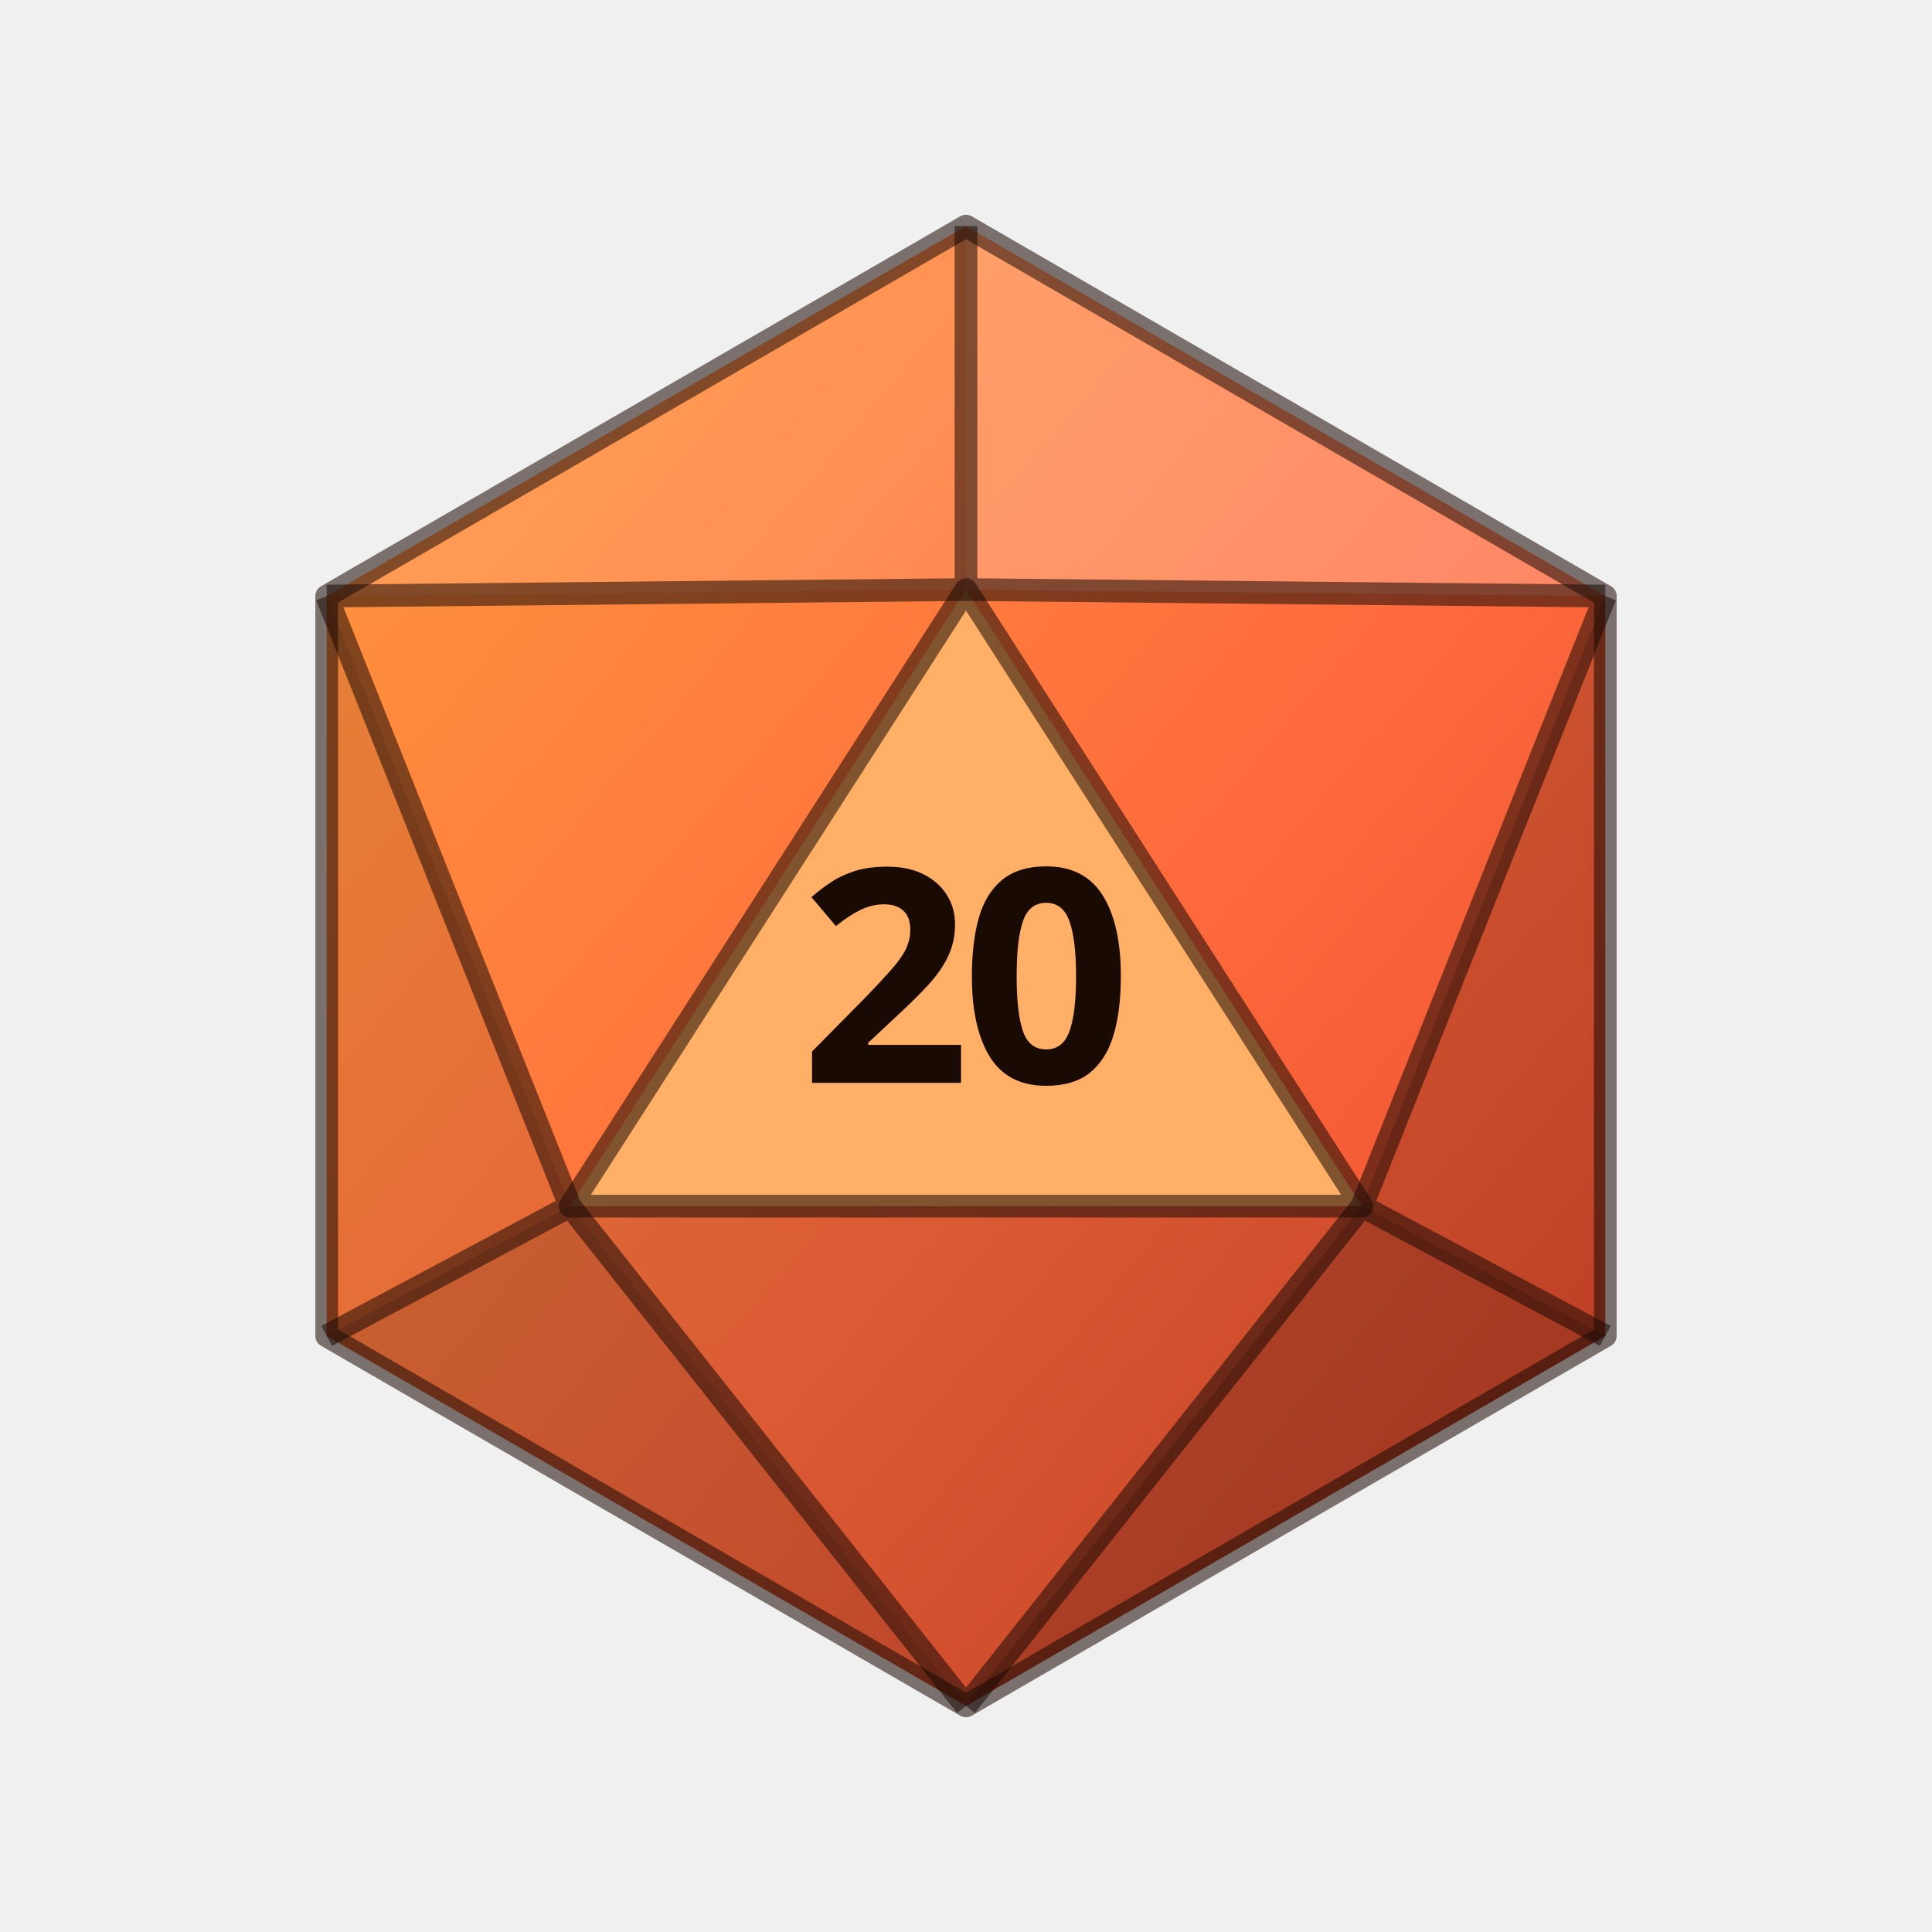
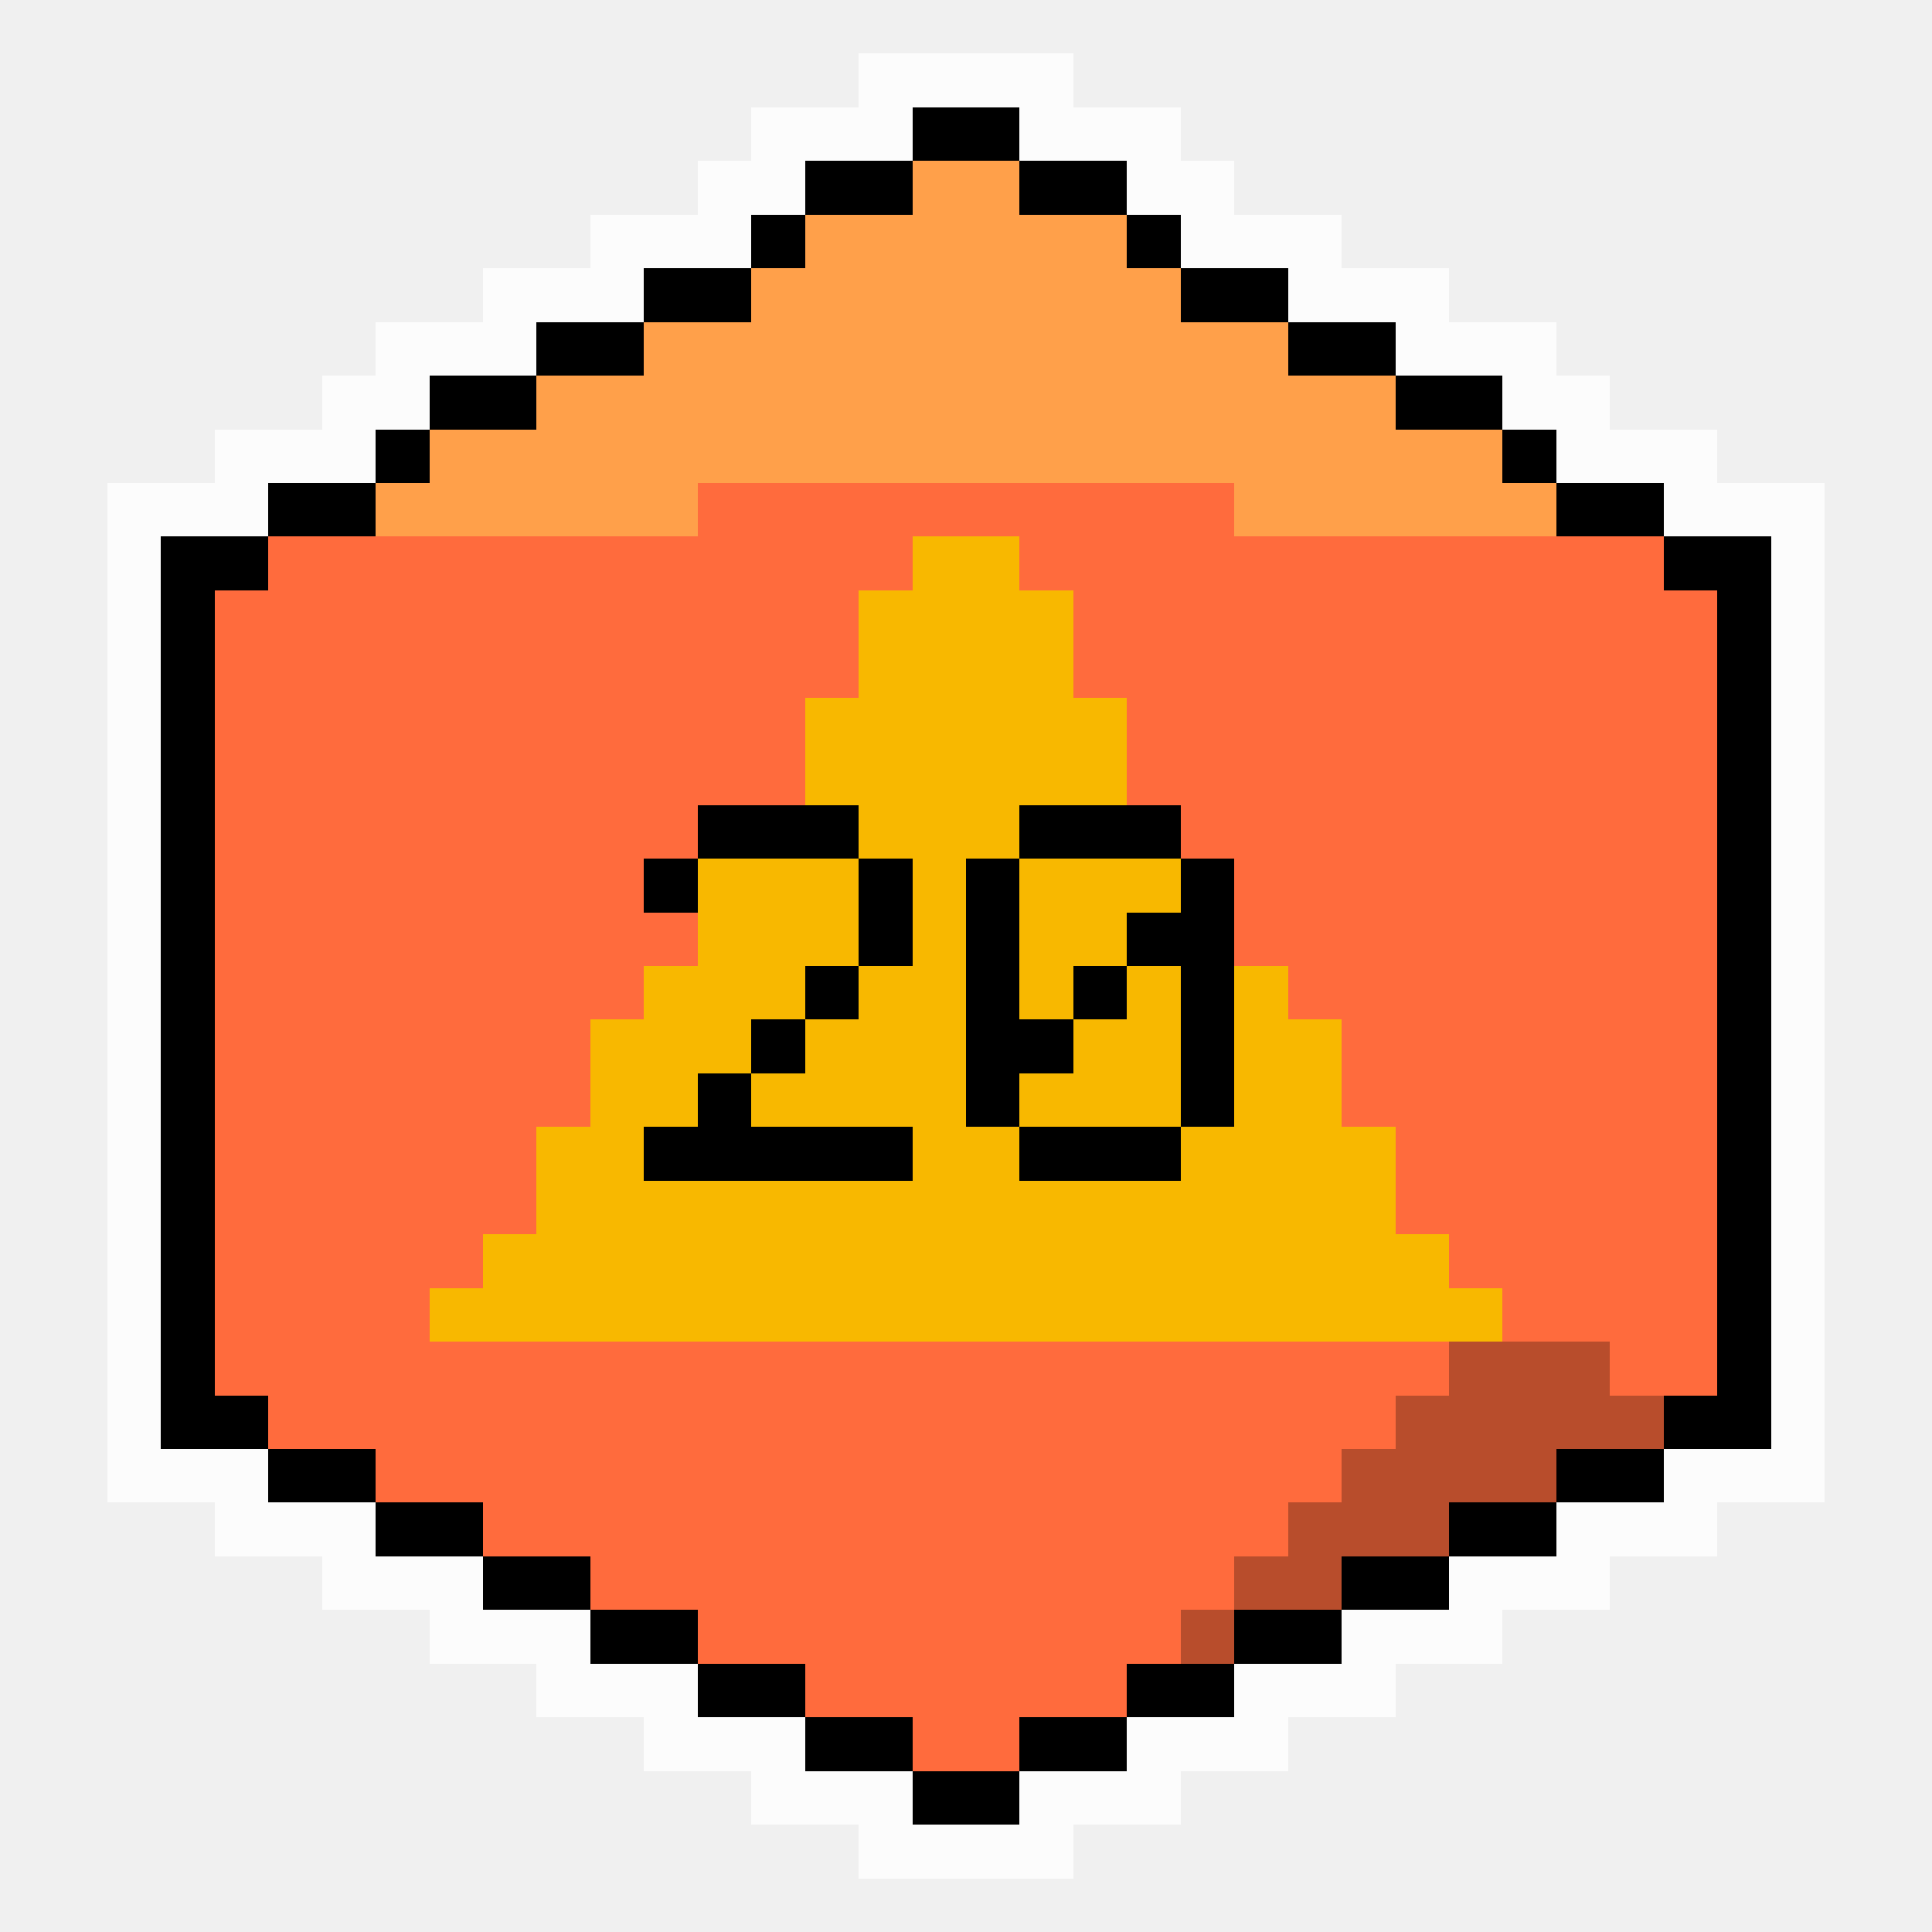
- <svg xmlns="http://www.w3.org/2000/svg" viewBox="0 0 512 512">
-   <defs>
-     <linearGradient id="bg" x1="0" y1="0" x2="1" y2="1">
-       <stop offset="0" stop-color="#1b1d24" />
-       <stop offset="1" stop-color="#0e0f13" />
-     </linearGradient>
-     <linearGradient id="die" x1="0" y1="0" x2="1" y2="1">
-       <stop offset="0" stop-color="#ff9a3d" />
-       <stop offset=".55" stop-color="#ff6b3d" />
-       <stop offset="1" stop-color="#e2452a" />
-     </linearGradient>
-     <radialGradient id="glow" cx=".5" cy=".42" r=".55">
-       <stop offset="0" stop-color="#ff6b3d" stop-opacity=".35" />
-       <stop offset="1" stop-color="#ff6b3d" stop-opacity="0" />
-     </radialGradient>
-   </defs>
-   <rect width="512" height="512" fill="none" />
-   <g transform="translate(256 256) scale(.86) translate(-256 -256)">
-     <polygon points="256,28 453,142 453,370 256,484 59,370 59,142" fill="url(#die)" />
-     <polygon points="256,28 453,142 256,140" fill="#ffffff" opacity=".22" />
-     <polygon points="256,28 59,142 256,140" fill="#ffffff" opacity=".12" />
-     <polygon points="59,142 59,370 134,330" fill="#000000" opacity=".10" />
-     <polygon points="453,142 453,370 378,330" fill="#000000" opacity=".18" />
-     <polygon points="59,370 256,484 134,330" fill="#000000" opacity=".22" />
-     <polygon points="453,370 256,484 378,330" fill="#000000" opacity=".30" />
-     <polygon points="134,330 378,330 256,484" fill="#000000" opacity=".14" />
-     <polygon points="256,140 378,330 134,330" fill="#ffb066" />
-     <g fill="none" stroke="#1a0a04" stroke-opacity=".55" stroke-width="7" stroke-linejoin="round">
-       <polygon points="256,28 453,142 453,370 256,484 59,370 59,142" />
-       <polygon points="256,140 378,330 134,330" />
-       <path d="M256 28 256 140 M453 142 256 140 M59 142 256 140 M453 142 378 330 M59 142 134 330 M453 370 378 330 M59 370 134 330 M256 484 378 330 M256 484 134 330" />
-     </g>
-     <text x="256" y="292" text-anchor="middle" font-family="Bricolage Grotesque, Arial Black, sans-serif" font-weight="800" font-size="92" fill="#1a0a04" letter-spacing="-3">20</text>
-   </g>
+ <svg xmlns="http://www.w3.org/2000/svg" viewBox="0 0 36 36" shape-rendering="crispEdges">
+   <path fill="#fcfcfc" d="M16 1h1v1h-1zM17 1h1v1h-1zM18 1h1v1h-1zM19 1h1v1h-1zM14 2h1v1h-1zM15 2h1v1h-1zM16 2h1v1h-1zM19 2h1v1h-1zM20 2h1v1h-1zM21 2h1v1h-1zM13 3h1v1h-1zM14 3h1v1h-1zM21 3h1v1h-1zM22 3h1v1h-1zM11 4h1v1h-1zM12 4h1v1h-1zM13 4h1v1h-1zM22 4h1v1h-1zM23 4h1v1h-1zM24 4h1v1h-1zM9 5h1v1h-1zM10 5h1v1h-1zM11 5h1v1h-1zM24 5h1v1h-1zM25 5h1v1h-1zM26 5h1v1h-1zM7 6h1v1h-1zM8 6h1v1h-1zM9 6h1v1h-1zM26 6h1v1h-1zM27 6h1v1h-1zM28 6h1v1h-1zM6 7h1v1h-1zM7 7h1v1h-1zM28 7h1v1h-1zM29 7h1v1h-1zM4 8h1v1h-1zM5 8h1v1h-1zM6 8h1v1h-1zM29 8h1v1h-1zM30 8h1v1h-1zM31 8h1v1h-1zM2 9h1v1h-1zM3 9h1v1h-1zM4 9h1v1h-1zM31 9h1v1h-1zM32 9h1v1h-1zM33 9h1v1h-1zM2 10h1v1h-1zM33 10h1v1h-1zM2 11h1v1h-1zM33 11h1v1h-1zM2 12h1v1h-1zM33 12h1v1h-1zM2 13h1v1h-1zM33 13h1v1h-1zM2 14h1v1h-1zM33 14h1v1h-1zM2 15h1v1h-1zM33 15h1v1h-1zM2 16h1v1h-1zM33 16h1v1h-1zM2 17h1v1h-1zM33 17h1v1h-1zM2 18h1v1h-1zM33 18h1v1h-1zM2 19h1v1h-1zM33 19h1v1h-1zM2 20h1v1h-1zM33 20h1v1h-1zM2 21h1v1h-1zM33 21h1v1h-1zM2 22h1v1h-1zM33 22h1v1h-1zM2 23h1v1h-1zM33 23h1v1h-1zM2 24h1v1h-1zM33 24h1v1h-1zM2 25h1v1h-1zM33 25h1v1h-1zM2 26h1v1h-1zM33 26h1v1h-1zM2 27h1v1h-1zM3 27h1v1h-1zM4 27h1v1h-1zM31 27h1v1h-1zM32 27h1v1h-1zM33 27h1v1h-1zM4 28h1v1h-1zM5 28h1v1h-1zM6 28h1v1h-1zM29 28h1v1h-1zM30 28h1v1h-1zM31 28h1v1h-1zM6 29h1v1h-1zM7 29h1v1h-1zM8 29h1v1h-1zM27 29h1v1h-1zM28 29h1v1h-1zM29 29h1v1h-1zM8 30h1v1h-1zM9 30h1v1h-1zM10 30h1v1h-1zM25 30h1v1h-1zM26 30h1v1h-1zM27 30h1v1h-1zM10 31h1v1h-1zM11 31h1v1h-1zM12 31h1v1h-1zM23 31h1v1h-1zM24 31h1v1h-1zM25 31h1v1h-1zM12 32h1v1h-1zM13 32h1v1h-1zM14 32h1v1h-1zM21 32h1v1h-1zM22 32h1v1h-1zM23 32h1v1h-1zM14 33h1v1h-1zM15 33h1v1h-1zM16 33h1v1h-1zM19 33h1v1h-1zM20 33h1v1h-1zM21 33h1v1h-1zM16 34h1v1h-1zM17 34h1v1h-1zM18 34h1v1h-1zM19 34h1v1h-1z" />
+   <path fill="#ffa04a" d="M17 3h1v1h-1zM18 3h1v1h-1zM15 4h1v1h-1zM16 4h1v1h-1zM17 4h1v1h-1zM18 4h1v1h-1zM19 4h1v1h-1zM20 4h1v1h-1zM14 5h1v1h-1zM15 5h1v1h-1zM16 5h1v1h-1zM17 5h1v1h-1zM18 5h1v1h-1zM19 5h1v1h-1zM20 5h1v1h-1zM21 5h1v1h-1zM12 6h1v1h-1zM13 6h1v1h-1zM14 6h1v1h-1zM15 6h1v1h-1zM16 6h1v1h-1zM17 6h1v1h-1zM18 6h1v1h-1zM19 6h1v1h-1zM20 6h1v1h-1zM21 6h1v1h-1zM22 6h1v1h-1zM23 6h1v1h-1zM10 7h1v1h-1zM11 7h1v1h-1zM12 7h1v1h-1zM13 7h1v1h-1zM14 7h1v1h-1zM15 7h1v1h-1zM16 7h1v1h-1zM17 7h1v1h-1zM18 7h1v1h-1zM19 7h1v1h-1zM20 7h1v1h-1zM21 7h1v1h-1zM22 7h1v1h-1zM23 7h1v1h-1zM24 7h1v1h-1zM25 7h1v1h-1zM8 8h1v1h-1zM9 8h1v1h-1zM10 8h1v1h-1zM11 8h1v1h-1zM12 8h1v1h-1zM13 8h1v1h-1zM14 8h1v1h-1zM15 8h1v1h-1zM16 8h1v1h-1zM17 8h1v1h-1zM18 8h1v1h-1zM19 8h1v1h-1zM20 8h1v1h-1zM21 8h1v1h-1zM22 8h1v1h-1zM23 8h1v1h-1zM24 8h1v1h-1zM25 8h1v1h-1zM26 8h1v1h-1zM27 8h1v1h-1zM7 9h1v1h-1zM8 9h1v1h-1zM9 9h1v1h-1zM10 9h1v1h-1zM11 9h1v1h-1zM12 9h1v1h-1zM23 9h1v1h-1zM24 9h1v1h-1zM25 9h1v1h-1zM26 9h1v1h-1zM27 9h1v1h-1zM28 9h1v1h-1z" />
+   <path fill="#ff6b3d" d="M13 9h1v1h-1zM14 9h1v1h-1zM15 9h1v1h-1zM16 9h1v1h-1zM17 9h1v1h-1zM18 9h1v1h-1zM19 9h1v1h-1zM20 9h1v1h-1zM21 9h1v1h-1zM22 9h1v1h-1zM5 10h1v1h-1zM6 10h1v1h-1zM7 10h1v1h-1zM8 10h1v1h-1zM9 10h1v1h-1zM10 10h1v1h-1zM11 10h1v1h-1zM12 10h1v1h-1zM13 10h1v1h-1zM14 10h1v1h-1zM15 10h1v1h-1zM16 10h1v1h-1zM19 10h1v1h-1zM20 10h1v1h-1zM21 10h1v1h-1zM22 10h1v1h-1zM23 10h1v1h-1zM24 10h1v1h-1zM25 10h1v1h-1zM26 10h1v1h-1zM27 10h1v1h-1zM28 10h1v1h-1zM29 10h1v1h-1zM30 10h1v1h-1zM4 11h1v1h-1zM5 11h1v1h-1zM6 11h1v1h-1zM7 11h1v1h-1zM8 11h1v1h-1zM9 11h1v1h-1zM10 11h1v1h-1zM11 11h1v1h-1zM12 11h1v1h-1zM13 11h1v1h-1zM14 11h1v1h-1zM15 11h1v1h-1zM20 11h1v1h-1zM21 11h1v1h-1zM22 11h1v1h-1zM23 11h1v1h-1zM24 11h1v1h-1zM25 11h1v1h-1zM26 11h1v1h-1zM27 11h1v1h-1zM28 11h1v1h-1zM29 11h1v1h-1zM30 11h1v1h-1zM31 11h1v1h-1zM4 12h1v1h-1zM5 12h1v1h-1zM6 12h1v1h-1zM7 12h1v1h-1zM8 12h1v1h-1zM9 12h1v1h-1zM10 12h1v1h-1zM11 12h1v1h-1zM12 12h1v1h-1zM13 12h1v1h-1zM14 12h1v1h-1zM15 12h1v1h-1zM20 12h1v1h-1zM21 12h1v1h-1zM22 12h1v1h-1zM23 12h1v1h-1zM24 12h1v1h-1zM25 12h1v1h-1zM26 12h1v1h-1zM27 12h1v1h-1zM28 12h1v1h-1zM29 12h1v1h-1zM30 12h1v1h-1zM31 12h1v1h-1zM4 13h1v1h-1zM5 13h1v1h-1zM6 13h1v1h-1zM7 13h1v1h-1zM8 13h1v1h-1zM9 13h1v1h-1zM10 13h1v1h-1zM11 13h1v1h-1zM12 13h1v1h-1zM13 13h1v1h-1zM14 13h1v1h-1zM21 13h1v1h-1zM22 13h1v1h-1zM23 13h1v1h-1zM24 13h1v1h-1zM25 13h1v1h-1zM26 13h1v1h-1zM27 13h1v1h-1zM28 13h1v1h-1zM29 13h1v1h-1zM30 13h1v1h-1zM31 13h1v1h-1zM4 14h1v1h-1zM5 14h1v1h-1zM6 14h1v1h-1zM7 14h1v1h-1zM8 14h1v1h-1zM9 14h1v1h-1zM10 14h1v1h-1zM11 14h1v1h-1zM12 14h1v1h-1zM13 14h1v1h-1zM14 14h1v1h-1zM21 14h1v1h-1zM22 14h1v1h-1zM23 14h1v1h-1zM24 14h1v1h-1zM25 14h1v1h-1zM26 14h1v1h-1zM27 14h1v1h-1zM28 14h1v1h-1zM29 14h1v1h-1zM30 14h1v1h-1zM31 14h1v1h-1zM4 15h1v1h-1zM5 15h1v1h-1zM6 15h1v1h-1zM7 15h1v1h-1zM8 15h1v1h-1zM9 15h1v1h-1zM10 15h1v1h-1zM11 15h1v1h-1zM12 15h1v1h-1zM22 15h1v1h-1zM23 15h1v1h-1zM24 15h1v1h-1zM25 15h1v1h-1zM26 15h1v1h-1zM27 15h1v1h-1zM28 15h1v1h-1zM29 15h1v1h-1zM30 15h1v1h-1zM31 15h1v1h-1zM4 16h1v1h-1zM5 16h1v1h-1zM6 16h1v1h-1zM7 16h1v1h-1zM8 16h1v1h-1zM9 16h1v1h-1zM10 16h1v1h-1zM11 16h1v1h-1zM23 16h1v1h-1zM24 16h1v1h-1zM25 16h1v1h-1zM26 16h1v1h-1zM27 16h1v1h-1zM28 16h1v1h-1zM29 16h1v1h-1zM30 16h1v1h-1zM31 16h1v1h-1zM4 17h1v1h-1zM5 17h1v1h-1zM6 17h1v1h-1zM7 17h1v1h-1zM8 17h1v1h-1zM9 17h1v1h-1zM10 17h1v1h-1zM11 17h1v1h-1zM12 17h1v1h-1zM23 17h1v1h-1zM24 17h1v1h-1zM25 17h1v1h-1zM26 17h1v1h-1zM27 17h1v1h-1zM28 17h1v1h-1zM29 17h1v1h-1zM30 17h1v1h-1zM31 17h1v1h-1zM4 18h1v1h-1zM5 18h1v1h-1zM6 18h1v1h-1zM7 18h1v1h-1zM8 18h1v1h-1zM9 18h1v1h-1zM10 18h1v1h-1zM11 18h1v1h-1zM24 18h1v1h-1zM25 18h1v1h-1zM26 18h1v1h-1zM27 18h1v1h-1zM28 18h1v1h-1zM29 18h1v1h-1zM30 18h1v1h-1zM31 18h1v1h-1zM4 19h1v1h-1zM5 19h1v1h-1zM6 19h1v1h-1zM7 19h1v1h-1zM8 19h1v1h-1zM9 19h1v1h-1zM10 19h1v1h-1zM25 19h1v1h-1zM26 19h1v1h-1zM27 19h1v1h-1zM28 19h1v1h-1zM29 19h1v1h-1zM30 19h1v1h-1zM31 19h1v1h-1zM4 20h1v1h-1zM5 20h1v1h-1zM6 20h1v1h-1zM7 20h1v1h-1zM8 20h1v1h-1zM9 20h1v1h-1zM10 20h1v1h-1zM25 20h1v1h-1zM26 20h1v1h-1zM27 20h1v1h-1zM28 20h1v1h-1zM29 20h1v1h-1zM30 20h1v1h-1zM31 20h1v1h-1zM4 21h1v1h-1zM5 21h1v1h-1zM6 21h1v1h-1zM7 21h1v1h-1zM8 21h1v1h-1zM9 21h1v1h-1zM26 21h1v1h-1zM27 21h1v1h-1zM28 21h1v1h-1zM29 21h1v1h-1zM30 21h1v1h-1zM31 21h1v1h-1zM4 22h1v1h-1zM5 22h1v1h-1zM6 22h1v1h-1zM7 22h1v1h-1zM8 22h1v1h-1zM9 22h1v1h-1zM26 22h1v1h-1zM27 22h1v1h-1zM28 22h1v1h-1zM29 22h1v1h-1zM30 22h1v1h-1zM31 22h1v1h-1zM4 23h1v1h-1zM5 23h1v1h-1zM6 23h1v1h-1zM7 23h1v1h-1zM8 23h1v1h-1zM27 23h1v1h-1zM28 23h1v1h-1zM29 23h1v1h-1zM30 23h1v1h-1zM31 23h1v1h-1zM4 24h1v1h-1zM5 24h1v1h-1zM6 24h1v1h-1zM7 24h1v1h-1zM28 24h1v1h-1zM29 24h1v1h-1zM30 24h1v1h-1zM31 24h1v1h-1zM4 25h1v1h-1zM5 25h1v1h-1zM6 25h1v1h-1zM7 25h1v1h-1zM8 25h1v1h-1zM9 25h1v1h-1zM10 25h1v1h-1zM11 25h1v1h-1zM12 25h1v1h-1zM13 25h1v1h-1zM14 25h1v1h-1zM15 25h1v1h-1zM16 25h1v1h-1zM17 25h1v1h-1zM18 25h1v1h-1zM19 25h1v1h-1zM20 25h1v1h-1zM21 25h1v1h-1zM22 25h1v1h-1zM23 25h1v1h-1zM24 25h1v1h-1zM25 25h1v1h-1zM26 25h1v1h-1zM30 25h1v1h-1zM31 25h1v1h-1zM5 26h1v1h-1zM6 26h1v1h-1zM7 26h1v1h-1zM8 26h1v1h-1zM9 26h1v1h-1zM10 26h1v1h-1zM11 26h1v1h-1zM12 26h1v1h-1zM13 26h1v1h-1zM14 26h1v1h-1zM15 26h1v1h-1zM16 26h1v1h-1zM17 26h1v1h-1zM18 26h1v1h-1zM19 26h1v1h-1zM20 26h1v1h-1zM21 26h1v1h-1zM22 26h1v1h-1zM23 26h1v1h-1zM24 26h1v1h-1zM25 26h1v1h-1zM7 27h1v1h-1zM8 27h1v1h-1zM9 27h1v1h-1zM10 27h1v1h-1zM11 27h1v1h-1zM12 27h1v1h-1zM13 27h1v1h-1zM14 27h1v1h-1zM15 27h1v1h-1zM16 27h1v1h-1zM17 27h1v1h-1zM18 27h1v1h-1zM19 27h1v1h-1zM20 27h1v1h-1zM21 27h1v1h-1zM22 27h1v1h-1zM23 27h1v1h-1zM24 27h1v1h-1zM9 28h1v1h-1zM10 28h1v1h-1zM11 28h1v1h-1zM12 28h1v1h-1zM13 28h1v1h-1zM14 28h1v1h-1zM15 28h1v1h-1zM16 28h1v1h-1zM17 28h1v1h-1zM18 28h1v1h-1zM19 28h1v1h-1zM20 28h1v1h-1zM21 28h1v1h-1zM22 28h1v1h-1zM23 28h1v1h-1zM11 29h1v1h-1zM12 29h1v1h-1zM13 29h1v1h-1zM14 29h1v1h-1zM15 29h1v1h-1zM16 29h1v1h-1zM17 29h1v1h-1zM18 29h1v1h-1zM19 29h1v1h-1zM20 29h1v1h-1zM21 29h1v1h-1zM22 29h1v1h-1zM13 30h1v1h-1zM14 30h1v1h-1zM15 30h1v1h-1zM16 30h1v1h-1zM17 30h1v1h-1zM18 30h1v1h-1zM19 30h1v1h-1zM20 30h1v1h-1zM21 30h1v1h-1zM15 31h1v1h-1zM16 31h1v1h-1zM17 31h1v1h-1zM18 31h1v1h-1zM19 31h1v1h-1zM20 31h1v1h-1zM17 32h1v1h-1zM18 32h1v1h-1z" />
+   <path fill="#b84d2c" d="M27 25h1v1h-1zM28 25h1v1h-1zM29 25h1v1h-1zM26 26h1v1h-1zM27 26h1v1h-1zM28 26h1v1h-1zM29 26h1v1h-1zM30 26h1v1h-1zM25 27h1v1h-1zM26 27h1v1h-1zM27 27h1v1h-1zM28 27h1v1h-1zM24 28h1v1h-1zM25 28h1v1h-1zM26 28h1v1h-1zM23 29h1v1h-1zM24 29h1v1h-1zM22 30h1v1h-1z" />
+   <path fill="#f8b800" d="M17 10h1v1h-1zM18 10h1v1h-1zM16 11h1v1h-1zM17 11h1v1h-1zM18 11h1v1h-1zM19 11h1v1h-1zM16 12h1v1h-1zM17 12h1v1h-1zM18 12h1v1h-1zM19 12h1v1h-1zM15 13h1v1h-1zM16 13h1v1h-1zM17 13h1v1h-1zM18 13h1v1h-1zM19 13h1v1h-1zM20 13h1v1h-1zM15 14h1v1h-1zM16 14h1v1h-1zM17 14h1v1h-1zM18 14h1v1h-1zM19 14h1v1h-1zM20 14h1v1h-1zM16 15h1v1h-1zM17 15h1v1h-1zM18 15h1v1h-1zM13 16h1v1h-1zM14 16h1v1h-1zM15 16h1v1h-1zM17 16h1v1h-1zM19 16h1v1h-1zM20 16h1v1h-1zM21 16h1v1h-1zM13 17h1v1h-1zM14 17h1v1h-1zM15 17h1v1h-1zM17 17h1v1h-1zM19 17h1v1h-1zM20 17h1v1h-1zM12 18h1v1h-1zM13 18h1v1h-1zM14 18h1v1h-1zM16 18h1v1h-1zM17 18h1v1h-1zM19 18h1v1h-1zM21 18h1v1h-1zM23 18h1v1h-1zM11 19h1v1h-1zM12 19h1v1h-1zM13 19h1v1h-1zM15 19h1v1h-1zM16 19h1v1h-1zM17 19h1v1h-1zM20 19h1v1h-1zM21 19h1v1h-1zM23 19h1v1h-1zM24 19h1v1h-1zM11 20h1v1h-1zM12 20h1v1h-1zM14 20h1v1h-1zM15 20h1v1h-1zM16 20h1v1h-1zM17 20h1v1h-1zM19 20h1v1h-1zM20 20h1v1h-1zM21 20h1v1h-1zM23 20h1v1h-1zM24 20h1v1h-1zM10 21h1v1h-1zM11 21h1v1h-1zM17 21h1v1h-1zM18 21h1v1h-1zM22 21h1v1h-1zM23 21h1v1h-1zM24 21h1v1h-1zM25 21h1v1h-1zM10 22h1v1h-1zM11 22h1v1h-1zM12 22h1v1h-1zM13 22h1v1h-1zM14 22h1v1h-1zM15 22h1v1h-1zM16 22h1v1h-1zM17 22h1v1h-1zM18 22h1v1h-1zM19 22h1v1h-1zM20 22h1v1h-1zM21 22h1v1h-1zM22 22h1v1h-1zM23 22h1v1h-1zM24 22h1v1h-1zM25 22h1v1h-1zM9 23h1v1h-1zM10 23h1v1h-1zM11 23h1v1h-1zM12 23h1v1h-1zM13 23h1v1h-1zM14 23h1v1h-1zM15 23h1v1h-1zM16 23h1v1h-1zM17 23h1v1h-1zM18 23h1v1h-1zM19 23h1v1h-1zM20 23h1v1h-1zM21 23h1v1h-1zM22 23h1v1h-1zM23 23h1v1h-1zM24 23h1v1h-1zM25 23h1v1h-1zM26 23h1v1h-1zM8 24h1v1h-1zM9 24h1v1h-1zM10 24h1v1h-1zM11 24h1v1h-1zM12 24h1v1h-1zM13 24h1v1h-1zM14 24h1v1h-1zM15 24h1v1h-1zM16 24h1v1h-1zM17 24h1v1h-1zM18 24h1v1h-1zM19 24h1v1h-1zM20 24h1v1h-1zM21 24h1v1h-1zM22 24h1v1h-1zM23 24h1v1h-1zM24 24h1v1h-1zM25 24h1v1h-1zM26 24h1v1h-1zM27 24h1v1h-1z" />
+   <path fill="#000000" d="M17 2h1v1h-1zM18 2h1v1h-1zM15 3h1v1h-1zM16 3h1v1h-1zM19 3h1v1h-1zM20 3h1v1h-1zM14 4h1v1h-1zM21 4h1v1h-1zM12 5h1v1h-1zM13 5h1v1h-1zM22 5h1v1h-1zM23 5h1v1h-1zM10 6h1v1h-1zM11 6h1v1h-1zM24 6h1v1h-1zM25 6h1v1h-1zM8 7h1v1h-1zM9 7h1v1h-1zM26 7h1v1h-1zM27 7h1v1h-1zM7 8h1v1h-1zM28 8h1v1h-1zM5 9h1v1h-1zM6 9h1v1h-1zM29 9h1v1h-1zM30 9h1v1h-1zM3 10h1v1h-1zM4 10h1v1h-1zM31 10h1v1h-1zM32 10h1v1h-1zM3 11h1v1h-1zM32 11h1v1h-1zM3 12h1v1h-1zM32 12h1v1h-1zM3 13h1v1h-1zM32 13h1v1h-1zM3 14h1v1h-1zM32 14h1v1h-1zM3 15h1v1h-1zM32 15h1v1h-1zM3 16h1v1h-1zM32 16h1v1h-1zM3 17h1v1h-1zM32 17h1v1h-1zM3 18h1v1h-1zM32 18h1v1h-1zM3 19h1v1h-1zM32 19h1v1h-1zM3 20h1v1h-1zM32 20h1v1h-1zM3 21h1v1h-1zM32 21h1v1h-1zM3 22h1v1h-1zM32 22h1v1h-1zM3 23h1v1h-1zM32 23h1v1h-1zM3 24h1v1h-1zM32 24h1v1h-1zM3 25h1v1h-1zM32 25h1v1h-1zM3 26h1v1h-1zM4 26h1v1h-1zM31 26h1v1h-1zM32 26h1v1h-1zM5 27h1v1h-1zM6 27h1v1h-1zM29 27h1v1h-1zM30 27h1v1h-1zM7 28h1v1h-1zM8 28h1v1h-1zM27 28h1v1h-1zM28 28h1v1h-1zM9 29h1v1h-1zM10 29h1v1h-1zM25 29h1v1h-1zM26 29h1v1h-1zM11 30h1v1h-1zM12 30h1v1h-1zM23 30h1v1h-1zM24 30h1v1h-1zM13 31h1v1h-1zM14 31h1v1h-1zM21 31h1v1h-1zM22 31h1v1h-1zM15 32h1v1h-1zM16 32h1v1h-1zM19 32h1v1h-1zM20 32h1v1h-1zM17 33h1v1h-1zM18 33h1v1h-1z" />
+   <path fill="#000000" d="M13 15h1v1h-1zM14 15h1v1h-1zM15 15h1v1h-1zM19 15h1v1h-1zM20 15h1v1h-1zM21 15h1v1h-1zM12 16h1v1h-1zM16 16h1v1h-1zM18 16h1v1h-1zM22 16h1v1h-1zM16 17h1v1h-1zM18 17h1v1h-1zM21 17h1v1h-1zM22 17h1v1h-1zM15 18h1v1h-1zM18 18h1v1h-1zM20 18h1v1h-1zM22 18h1v1h-1zM14 19h1v1h-1zM18 19h1v1h-1zM19 19h1v1h-1zM22 19h1v1h-1zM13 20h1v1h-1zM18 20h1v1h-1zM22 20h1v1h-1zM12 21h1v1h-1zM13 21h1v1h-1zM14 21h1v1h-1zM15 21h1v1h-1zM16 21h1v1h-1zM19 21h1v1h-1zM20 21h1v1h-1zM21 21h1v1h-1z" />
</svg>
